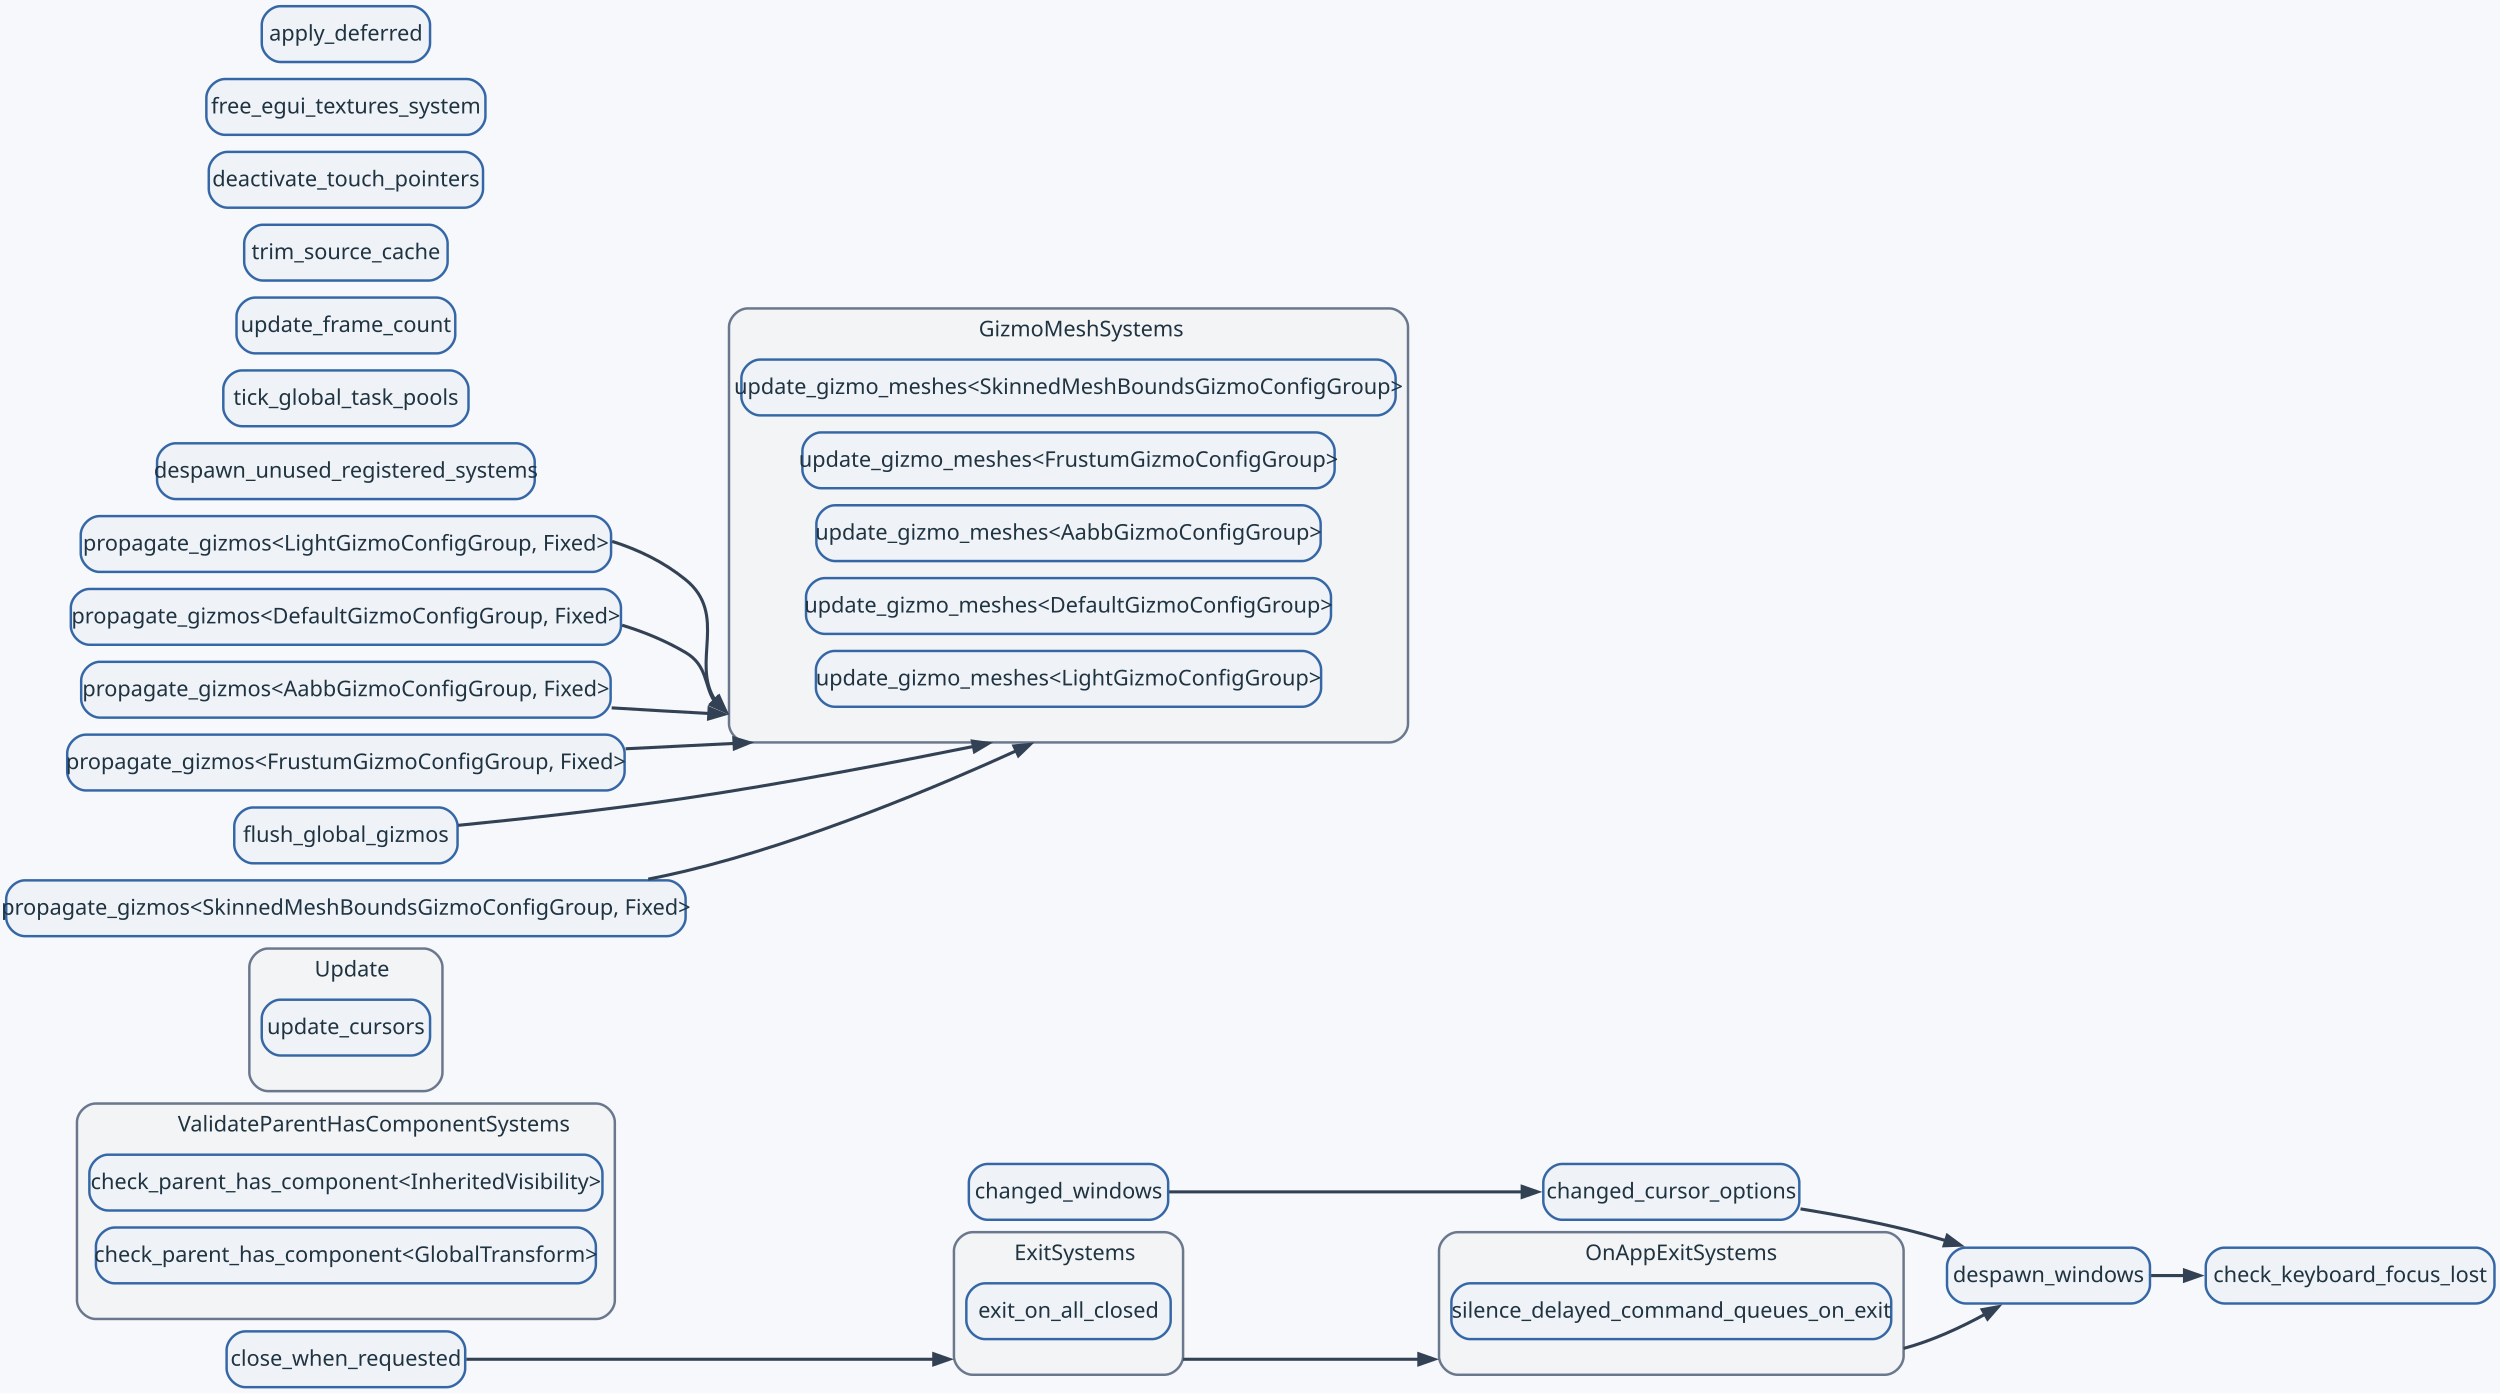
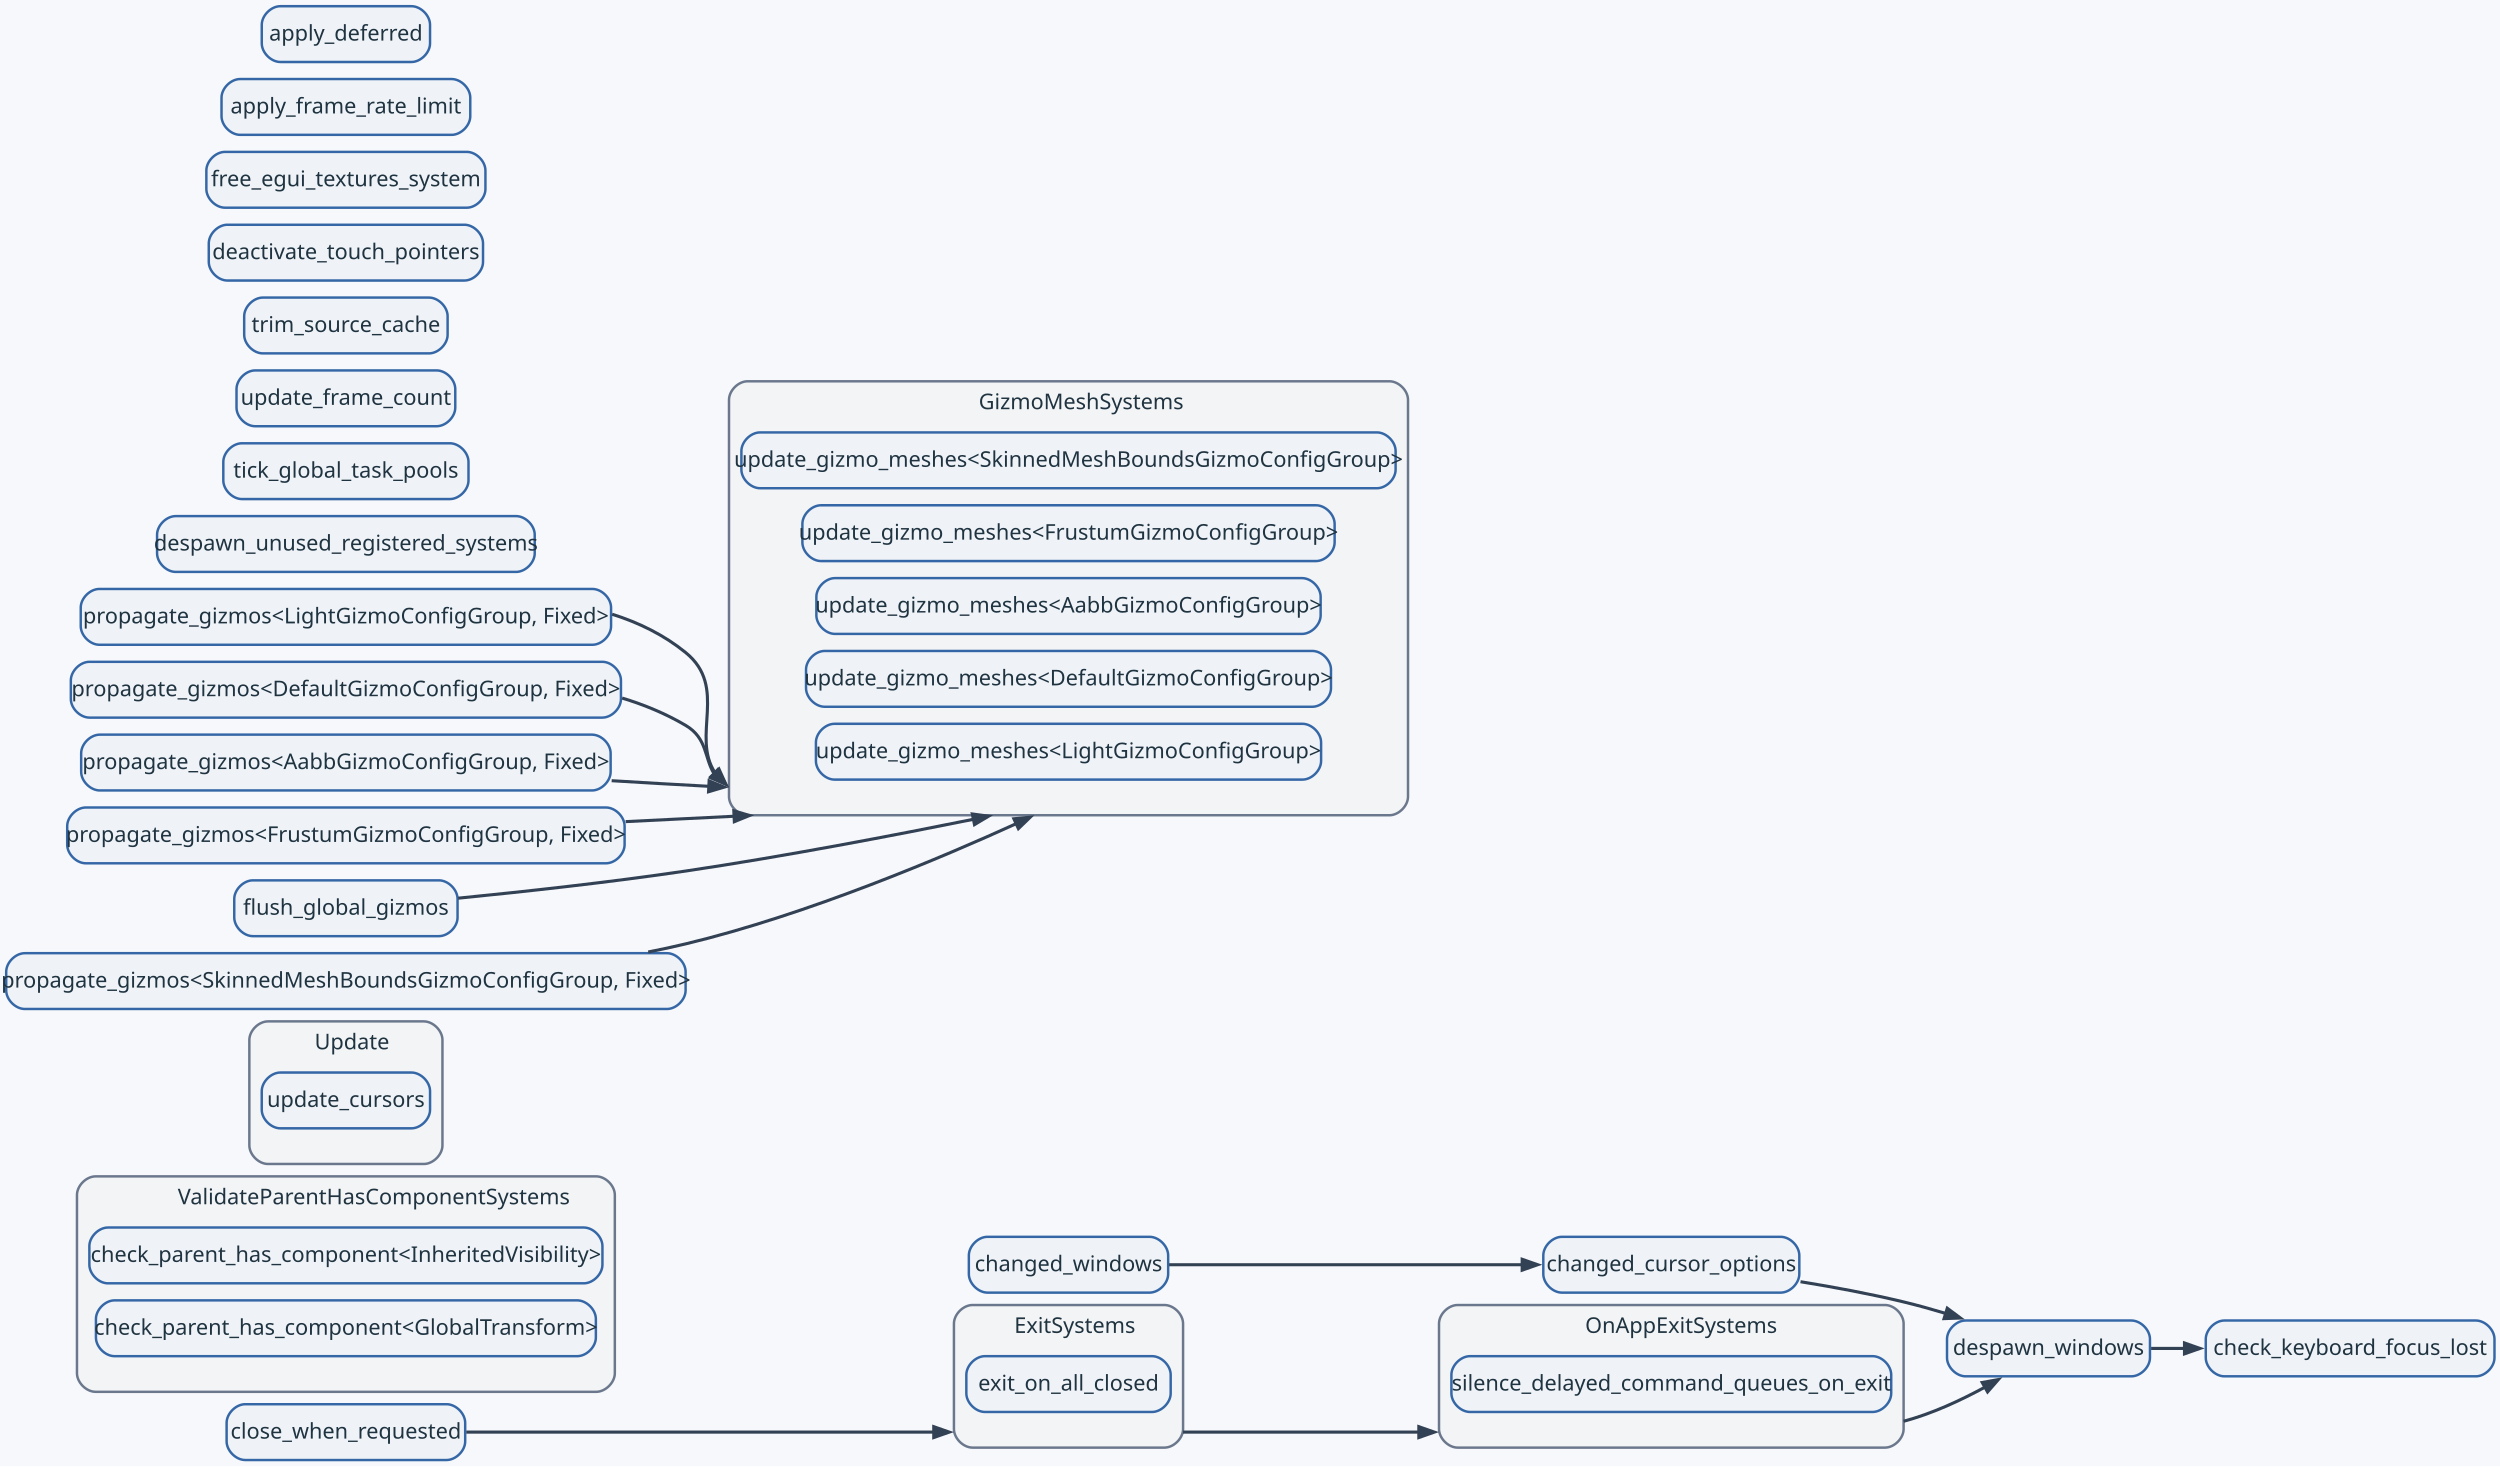
- <svg xmlns="http://www.w3.org/2000/svg" xmlns:xlink="http://www.w3.org/1999/xlink" width="1613" height="899" viewBox="0.00 0.00 1613.00 899.00" id="schedule-db858dc879eb70dc" role="img" aria-label="schedule-db858dc879eb70dc" data-diagram-engine="graphviz">
-   <g id="graph0" class="graph" transform="scale(1 1) rotate(0) translate(4 895)">
-     <polygon fill="#f6f8fb" stroke="none" points="-4,4 -4,-895 1609.44,-895 1609.44,4 -4,4" />
+ <svg xmlns="http://www.w3.org/2000/svg" xmlns:xlink="http://www.w3.org/1999/xlink" width="1613" height="946" viewBox="0.00 0.00 1613.00 946.00" id="schedule-db858dc879eb70dc" role="img" aria-label="schedule-db858dc879eb70dc" data-diagram-engine="graphviz">
+   <g id="graph0" class="graph" transform="scale(1 1) rotate(0) translate(4 942)">
+     <polygon fill="#f6f8fb" stroke="none" points="-4,4 -4,-942 1609.44,-942 1609.44,4 -4,4" />
    <g id="clust1" class="cluster">
      <g id="a_clust1">
        <a xlink:title="OnAppExitSystems">
          <path fill="#f3f4f6" stroke="#6a778c" stroke-width="1.6" d="M936.45,-8C936.45,-8 1212.21,-8 1212.21,-8 1218.21,-8 1224.21,-14 1224.21,-20 1224.21,-20 1224.21,-88 1224.21,-88 1224.21,-94 1218.21,-100 1212.21,-100 1212.21,-100 936.45,-100 936.45,-100 930.45,-100 924.45,-94 924.45,-88 924.45,-88 924.45,-20 924.45,-20 924.45,-14 930.45,-8 936.45,-8" />
        </a>
      </g>
    </g>
    <g id="clust2" class="cluster">
      <g id="a_clust2">
        <a xlink:title="ValidateParentHasComponentSystems">
          <path fill="#f3f4f6" stroke="#6a778c" stroke-width="1.6" d="M57.66,-44C57.66,-44 380.69,-44 380.69,-44 386.69,-44 392.69,-50 392.69,-56 392.69,-56 392.69,-171 392.69,-171 392.69,-177 386.69,-183 380.69,-183 380.69,-183 57.66,-183 57.66,-183 51.66,-183 45.66,-177 45.66,-171 45.66,-171 45.66,-56 45.66,-56 45.66,-50 51.66,-44 57.66,-44" />
        </a>
      </g>
    </g>
    <g id="clust3" class="cluster">
      <g id="a_clust3">
        <a xlink:title="ExitSystems">
          <path fill="#f3f4f6" stroke="#6a778c" stroke-width="1.6" d="M623.48,-8C623.48,-8 747.32,-8 747.32,-8 753.32,-8 759.32,-14 759.32,-20 759.32,-20 759.32,-88 759.32,-88 759.32,-94 753.32,-100 747.32,-100 747.32,-100 623.48,-100 623.48,-100 617.48,-100 611.48,-94 611.48,-88 611.48,-88 611.48,-20 611.48,-20 611.48,-14 617.48,-8 623.48,-8" />
        </a>
      </g>
    </g>
    <g id="clust4" class="cluster">
      <g id="a_clust4">
        <a xlink:title="Update">
          <path fill="#f3f4f6" stroke="#6a778c" stroke-width="1.6" d="M168.88,-191C168.88,-191 269.47,-191 269.47,-191 275.47,-191 281.47,-197 281.47,-203 281.47,-203 281.47,-271 281.47,-271 281.47,-277 275.47,-283 269.47,-283 269.47,-283 168.88,-283 168.88,-283 162.88,-283 156.88,-277 156.88,-271 156.88,-271 156.88,-203 156.88,-203 156.88,-197 162.88,-191 168.88,-191" />
        </a>
      </g>
    </g>
    <g id="clust5" class="cluster">
      <g id="a_clust5">
        <a xlink:title="GizmoMeshSystems">
          <path fill="#f3f4f6" stroke="#6a778c" stroke-width="1.6" d="M478.35,-416C478.35,-416 892.45,-416 892.45,-416 898.45,-416 904.45,-422 904.45,-428 904.45,-428 904.45,-684 904.45,-684 904.45,-690 898.45,-696 892.45,-696 892.45,-696 478.35,-696 478.35,-696 472.35,-696 466.35,-690 466.35,-684 466.35,-684 466.35,-428 466.35,-428 466.35,-422 472.35,-416 478.35,-416" />
        </a>
      </g>
    </g>
    <g id="node22" class="node">
      <g id="a_node22">
        <a xlink:title="bevy_winit::system::despawn_windows">
          <path fill="#eff3f8" stroke="#3567a6" stroke-width="1.6" d="M1371.16,-90C1371.16,-90 1264.21,-90 1264.21,-90 1258.21,-90 1252.21,-84 1252.21,-78 1252.21,-78 1252.21,-66 1252.21,-66 1252.21,-60 1258.21,-54 1264.21,-54 1264.21,-54 1371.16,-54 1371.16,-54 1377.16,-54 1383.16,-60 1383.16,-66 1383.16,-66 1383.16,-78 1383.16,-78 1383.16,-84 1377.16,-90 1371.16,-90" />
          <text xml:space="preserve" text-anchor="middle" x="1317.68" y="-67.8" font-family="Segoe UI, Microsoft YaHei, sans-serif" font-size="14.00" fill="#1f3340">despawn_windows</text>
        </a>
      </g>
    </g>
    <g id="edge3" class="edge">
      <g id="a_edge3">
        <a xlink:title="OnAppExitSystems → despawn_windows">
          <path fill="none" stroke="#334155" stroke-width="2" d="M1224.21,-25C1242.42,-29.82 1261.19,-38.55 1277.02,-47.18" />
          <polygon fill="#334155" stroke="#334155" stroke-width="2" points="1274.92,-50.02 1285.35,-51.91 1278.38,-43.93 1274.92,-50.02" />
        </a>
      </g>
    </g>
    <g id="node2" class="node">
      <g id="a_node2">
        <a xlink:title="bevy_time::delayed_commands::silence_delayed_command_queues_on_exit">
          <path fill="#eff3f8" stroke="#3567a6" stroke-width="1.6" d="M1204.21,-67C1204.21,-67 944.45,-67 944.45,-67 938.45,-67 932.45,-61 932.45,-55 932.45,-55 932.45,-43 932.45,-43 932.45,-37 938.45,-31 944.45,-31 944.45,-31 1204.21,-31 1204.21,-31 1210.21,-31 1216.21,-37 1216.21,-43 1216.21,-43 1216.21,-55 1216.21,-55 1216.21,-61 1210.21,-67 1204.21,-67" />
          <text xml:space="preserve" text-anchor="middle" x="1074.33" y="-44.8" font-family="Segoe UI, Microsoft YaHei, sans-serif" font-size="14.00" fill="#1f3340">silence_delayed_command_queues_on_exit</text>
        </a>
      </g>
    </g>
    <g id="node4" class="node">
      <g id="a_node4">
        <a xlink:title="bevy_app::hierarchy::check_parent_has_component&lt;bevy_transform::components::global_transform::GlobalTransform&gt;">
          <path fill="#eff3f8" stroke="#3567a6" stroke-width="1.6" d="M368.45,-103C368.45,-103 69.9,-103 69.9,-103 63.9,-103 57.9,-97 57.9,-91 57.9,-91 57.9,-79 57.9,-79 57.9,-73 63.9,-67 69.9,-67 69.9,-67 368.45,-67 368.45,-67 374.45,-67 380.45,-73 380.45,-79 380.45,-79 380.45,-91 380.45,-91 380.45,-97 374.45,-103 368.45,-103" />
          <text xml:space="preserve" text-anchor="middle" x="219.17" y="-80.8" font-family="Segoe UI, Microsoft YaHei, sans-serif" font-size="14.00" fill="#1f3340">check_parent_has_component&lt;GlobalTransform&gt;</text>
        </a>
      </g>
    </g>
    <g id="node5" class="node">
      <g id="a_node5">
        <a xlink:title="bevy_app::hierarchy::check_parent_has_component&lt;bevy_camera::visibility::InheritedVisibility&gt;">
          <path fill="#eff3f8" stroke="#3567a6" stroke-width="1.6" d="M372.69,-150C372.69,-150 65.66,-150 65.66,-150 59.66,-150 53.66,-144 53.66,-138 53.66,-138 53.66,-126 53.66,-126 53.66,-120 59.66,-114 65.66,-114 65.66,-114 372.69,-114 372.69,-114 378.69,-114 384.69,-120 384.69,-126 384.69,-126 384.69,-138 384.69,-138 384.69,-144 378.69,-150 372.69,-150" />
          <text xml:space="preserve" text-anchor="middle" x="219.17" y="-127.8" font-family="Segoe UI, Microsoft YaHei, sans-serif" font-size="14.00" fill="#1f3340">check_parent_has_component&lt;InheritedVisibility&gt;</text>
        </a>
      </g>
    </g>
    <g id="edge7" class="edge">
      <g id="a_edge7">
        <a xlink:title="ExitSystems → OnAppExitSystems">
          <path fill="none" stroke="#334155" stroke-width="2" d="M759.31,-18C802.37,-18 858.67,-18 911.68,-18" />
          <polygon fill="#334155" stroke="#334155" stroke-width="2" points="911.43,-21.5 921.43,-18 911.43,-14.5 911.43,-21.5" />
        </a>
      </g>
    </g>
    <g id="node7" class="node">
      <g id="a_node7">
        <a xlink:title="bevy_window::system::exit_on_all_closed">
          <path fill="#eff3f8" stroke="#3567a6" stroke-width="1.6" d="M739.32,-67C739.32,-67 631.48,-67 631.48,-67 625.48,-67 619.48,-61 619.48,-55 619.48,-55 619.48,-43 619.48,-43 619.48,-37 625.48,-31 631.48,-31 631.48,-31 739.32,-31 739.32,-31 745.32,-31 751.32,-37 751.32,-43 751.32,-43 751.32,-55 751.32,-55 751.32,-61 745.32,-67 739.32,-67" />
          <text xml:space="preserve" text-anchor="middle" x="685.4" y="-44.8" font-family="Segoe UI, Microsoft YaHei, sans-serif" font-size="14.00" fill="#1f3340">exit_on_all_closed</text>
        </a>
      </g>
    </g>
    <g id="node9" class="node">
      <g id="a_node9">
        <a xlink:title="bevy_winit::cursor::update_cursors">
          <path fill="#eff3f8" stroke="#3567a6" stroke-width="1.6" d="M261.47,-250C261.47,-250 176.88,-250 176.88,-250 170.88,-250 164.88,-244 164.88,-238 164.88,-238 164.88,-226 164.88,-226 164.88,-220 170.88,-214 176.88,-214 176.88,-214 261.47,-214 261.47,-214 267.47,-214 273.47,-220 273.47,-226 273.47,-226 273.47,-238 273.47,-238 273.47,-244 267.47,-250 261.47,-250" />
          <text xml:space="preserve" text-anchor="middle" x="219.17" y="-227.8" font-family="Segoe UI, Microsoft YaHei, sans-serif" font-size="14.00" fill="#1f3340">update_cursors</text>
        </a>
      </g>
    </g>
    <g id="node11" class="node">
      <g id="a_node11">
        <a xlink:title="bevy_gizmos::update_gizmo_meshes&lt;bevy_light::gizmos::LightGizmoConfigGroup&gt;">
          <path fill="#eff3f8" stroke="#3567a6" stroke-width="1.6" d="M836.37,-475C836.37,-475 534.43,-475 534.43,-475 528.43,-475 522.43,-469 522.43,-463 522.43,-463 522.43,-451 522.43,-451 522.43,-445 528.43,-439 534.43,-439 534.43,-439 836.37,-439 836.37,-439 842.37,-439 848.37,-445 848.37,-451 848.37,-451 848.37,-463 848.37,-463 848.37,-469 842.37,-475 836.37,-475" />
          <text xml:space="preserve" text-anchor="middle" x="685.4" y="-452.8" font-family="Segoe UI, Microsoft YaHei, sans-serif" font-size="14.00" fill="#1f3340">update_gizmo_meshes&lt;LightGizmoConfigGroup&gt;</text>
        </a>
      </g>
    </g>
    <g id="node12" class="node">
      <g id="a_node12">
        <a xlink:title="bevy_gizmos::update_gizmo_meshes&lt;bevy_gizmos::config::DefaultGizmoConfigGroup&gt;">
          <path fill="#eff3f8" stroke="#3567a6" stroke-width="1.6" d="M842.75,-522C842.75,-522 528.05,-522 528.05,-522 522.05,-522 516.05,-516 516.05,-510 516.05,-510 516.05,-498 516.05,-498 516.05,-492 522.05,-486 528.05,-486 528.05,-486 842.75,-486 842.75,-486 848.75,-486 854.75,-492 854.75,-498 854.75,-498 854.75,-510 854.75,-510 854.75,-516 848.75,-522 842.75,-522" />
          <text xml:space="preserve" text-anchor="middle" x="685.4" y="-499.8" font-family="Segoe UI, Microsoft YaHei, sans-serif" font-size="14.00" fill="#1f3340">update_gizmo_meshes&lt;DefaultGizmoConfigGroup&gt;</text>
        </a>
      </g>
    </g>
    <g id="node13" class="node">
      <g id="a_node13">
        <a xlink:title="bevy_gizmos::update_gizmo_meshes&lt;bevy_gizmos::aabb::AabbGizmoConfigGroup&gt;">
          <path fill="#eff3f8" stroke="#3567a6" stroke-width="1.6" d="M836.08,-569C836.08,-569 534.72,-569 534.72,-569 528.72,-569 522.72,-563 522.72,-557 522.72,-557 522.72,-545 522.72,-545 522.72,-539 528.72,-533 534.72,-533 534.72,-533 836.08,-533 836.08,-533 842.08,-533 848.08,-539 848.08,-545 848.08,-545 848.08,-557 848.08,-557 848.08,-563 842.08,-569 836.08,-569" />
          <text xml:space="preserve" text-anchor="middle" x="685.4" y="-546.8" font-family="Segoe UI, Microsoft YaHei, sans-serif" font-size="14.00" fill="#1f3340">update_gizmo_meshes&lt;AabbGizmoConfigGroup&gt;</text>
        </a>
      </g>
    </g>
    <g id="node14" class="node">
      <g id="a_node14">
        <a xlink:title="bevy_gizmos::update_gizmo_meshes&lt;bevy_gizmos::frustum::FrustumGizmoConfigGroup&gt;">
          <path fill="#eff3f8" stroke="#3567a6" stroke-width="1.6" d="M845.1,-616C845.1,-616 525.7,-616 525.7,-616 519.7,-616 513.7,-610 513.7,-604 513.7,-604 513.7,-592 513.7,-592 513.7,-586 519.7,-580 525.7,-580 525.7,-580 845.1,-580 845.1,-580 851.1,-580 857.1,-586 857.1,-592 857.1,-592 857.1,-604 857.1,-604 857.1,-610 851.1,-616 845.1,-616" />
          <text xml:space="preserve" text-anchor="middle" x="685.4" y="-593.8" font-family="Segoe UI, Microsoft YaHei, sans-serif" font-size="14.00" fill="#1f3340">update_gizmo_meshes&lt;FrustumGizmoConfigGroup&gt;</text>
        </a>
      </g>
    </g>
    <g id="node15" class="node">
      <g id="a_node15">
        <a xlink:title="bevy_gizmos::update_gizmo_meshes&lt;bevy_gizmos::skinned_mesh_bounds::SkinnedMeshBoundsGizmoConfigGroup&gt;">
          <path fill="#eff3f8" stroke="#3567a6" stroke-width="1.6" d="M884.45,-663C884.45,-663 486.35,-663 486.35,-663 480.35,-663 474.35,-657 474.35,-651 474.35,-651 474.35,-639 474.35,-639 474.35,-633 480.35,-627 486.35,-627 486.35,-627 884.45,-627 884.45,-627 890.45,-627 896.45,-633 896.45,-639 896.45,-639 896.45,-651 896.45,-651 896.45,-657 890.45,-663 884.45,-663" />
          <text xml:space="preserve" text-anchor="middle" x="685.4" y="-640.8" font-family="Segoe UI, Microsoft YaHei, sans-serif" font-size="14.00" fill="#1f3340">update_gizmo_meshes&lt;SkinnedMeshBoundsGizmoConfigGroup&gt;</text>
        </a>
      </g>
    </g>
    <g id="node16" class="node">
      <g id="a_node16">
        <a xlink:title="bevy_ecs::system::system_registry::despawn_unused_registered_systems">
          <path fill="#eff3f8" stroke="#3567a6" stroke-width="1.6" d="M329,-609C329,-609 109.34,-609 109.34,-609 103.34,-609 97.34,-603 97.34,-597 97.34,-597 97.34,-585 97.34,-585 97.34,-579 103.34,-573 109.34,-573 109.34,-573 329,-573 329,-573 335,-573 341,-579 341,-585 341,-585 341,-597 341,-597 341,-603 335,-609 329,-609" />
          <text xml:space="preserve" text-anchor="middle" x="219.17" y="-586.8" font-family="Segoe UI, Microsoft YaHei, sans-serif" font-size="14.00" fill="#1f3340">despawn_unused_registered_systems</text>
        </a>
      </g>
    </g>
    <g id="node17" class="node">
      <g id="a_node17">
        <a xlink:title="bevy_app::task_pool_plugin::tick_global_task_pools">
          <path fill="#eff3f8" stroke="#3567a6" stroke-width="1.6" d="M286.27,-656C286.27,-656 152.08,-656 152.08,-656 146.08,-656 140.08,-650 140.08,-644 140.08,-644 140.08,-632 140.08,-632 140.08,-626 146.08,-620 152.08,-620 152.08,-620 286.27,-620 286.27,-620 292.27,-620 298.27,-626 298.27,-632 298.27,-632 298.27,-644 298.27,-644 298.27,-650 292.27,-656 286.27,-656" />
          <text xml:space="preserve" text-anchor="middle" x="219.17" y="-633.8" font-family="Segoe UI, Microsoft YaHei, sans-serif" font-size="14.00" fill="#1f3340">tick_global_task_pools</text>
        </a>
      </g>
    </g>
    <g id="node18" class="node">
      <g id="a_node18">
        <a xlink:title="bevy_diagnostic::frame_count::update_frame_count">
          <path fill="#eff3f8" stroke="#3567a6" stroke-width="1.6" d="M277.74,-703C277.74,-703 160.6,-703 160.6,-703 154.6,-703 148.6,-697 148.6,-691 148.6,-691 148.6,-679 148.6,-679 148.6,-673 154.6,-667 160.6,-667 160.6,-667 277.74,-667 277.74,-667 283.74,-667 289.74,-673 289.74,-679 289.74,-679 289.74,-691 289.74,-691 289.74,-697 283.74,-703 277.74,-703" />
          <text xml:space="preserve" text-anchor="middle" x="219.17" y="-680.8" font-family="Segoe UI, Microsoft YaHei, sans-serif" font-size="14.00" fill="#1f3340">update_frame_count</text>
        </a>
      </g>
    </g>
    <g id="node19" class="node">
      <g id="a_node19">
        <a xlink:title="bevy_window::system::close_when_requested">
          <path fill="#eff3f8" stroke="#3567a6" stroke-width="1.6" d="M284.14,-36C284.14,-36 154.21,-36 154.21,-36 148.21,-36 142.21,-30 142.21,-24 142.21,-24 142.21,-12 142.21,-12 142.21,-6 148.21,0 154.21,0 154.21,0 284.14,0 284.14,0 290.14,0 296.14,-6 296.14,-12 296.14,-12 296.14,-24 296.14,-24 296.14,-30 290.14,-36 284.14,-36" />
          <text xml:space="preserve" text-anchor="middle" x="219.17" y="-13.8" font-family="Segoe UI, Microsoft YaHei, sans-serif" font-size="14.00" fill="#1f3340">close_when_requested</text>
        </a>
      </g>
    </g>
    <g id="edge2" class="edge">
      <g id="a_edge2">
        <a xlink:title="close_when_requested → ExitSystems">
          <path fill="none" stroke="#334155" stroke-width="2" d="M296.83,-18C379.88,-18 512.07,-18 598.55,-18" />
          <polygon fill="#334155" stroke="#334155" stroke-width="2" points="598.46,-21.5 608.46,-18 598.46,-14.5 598.46,-21.5" />
        </a>
      </g>
    </g>
    <g id="node20" class="node">
      <g id="a_node20">
        <a xlink:title="bevy_winit::system::changed_windows">
          <path fill="#eff3f8" stroke="#3567a6" stroke-width="1.6" d="M737.7,-144C737.7,-144 633.1,-144 633.1,-144 627.1,-144 621.1,-138 621.1,-132 621.1,-132 621.1,-120 621.1,-120 621.1,-114 627.1,-108 633.1,-108 633.1,-108 737.7,-108 737.7,-108 743.7,-108 749.7,-114 749.7,-120 749.7,-120 749.7,-132 749.7,-132 749.7,-138 743.7,-144 737.7,-144" />
          <text xml:space="preserve" text-anchor="middle" x="685.4" y="-121.8" font-family="Segoe UI, Microsoft YaHei, sans-serif" font-size="14.00" fill="#1f3340">changed_windows</text>
        </a>
      </g>
    </g>
    <g id="node21" class="node">
      <g id="a_node21">
        <a xlink:title="bevy_winit::system::changed_cursor_options">
          <path fill="#eff3f8" stroke="#3567a6" stroke-width="1.6" d="M1144.92,-144C1144.92,-144 1003.74,-144 1003.74,-144 997.74,-144 991.74,-138 991.74,-132 991.74,-132 991.74,-120 991.74,-120 991.74,-114 997.74,-108 1003.74,-108 1003.74,-108 1144.92,-108 1144.92,-108 1150.92,-108 1156.92,-114 1156.92,-120 1156.92,-120 1156.92,-132 1156.92,-132 1156.92,-138 1150.92,-144 1144.92,-144" />
          <text xml:space="preserve" text-anchor="middle" x="1074.33" y="-121.8" font-family="Segoe UI, Microsoft YaHei, sans-serif" font-size="14.00" fill="#1f3340">changed_cursor_options</text>
        </a>
      </g>
    </g>
    <g id="edge6" class="edge">
      <g id="a_edge6">
        <a xlink:title="changed_windows → changed_cursor_options">
          <path fill="none" stroke="#334155" stroke-width="2" d="M750.29,-126C812.33,-126 907.26,-126 978.18,-126" />
          <polygon fill="#334155" stroke="#334155" stroke-width="2" points="978.11,-129.5 988.11,-126 978.11,-122.5 978.11,-129.5" />
        </a>
      </g>
    </g>
    <g id="edge1" class="edge">
      <g id="a_edge1">
        <a xlink:title="changed_cursor_options → despawn_windows">
          <path fill="none" stroke="#334155" stroke-width="2" d="M1157.69,-115.04C1179.45,-111.52 1202.83,-107.16 1224.21,-102 1233.12,-99.85 1242.41,-97.26 1251.52,-94.52" />
          <polygon fill="#334155" stroke="#334155" stroke-width="2" points="1252.38,-97.92 1260.89,-91.61 1250.3,-91.23 1252.38,-97.92" />
        </a>
      </g>
    </g>
    <g id="node23" class="node">
      <g id="a_node23">
        <a xlink:title="bevy_winit::system::check_keyboard_focus_lost">
          <path fill="#eff3f8" stroke="#3567a6" stroke-width="1.6" d="M1593.44,-90C1593.44,-90 1431.16,-90 1431.16,-90 1425.16,-90 1419.16,-84 1419.16,-78 1419.16,-78 1419.16,-66 1419.16,-66 1419.16,-60 1425.16,-54 1431.16,-54 1431.16,-54 1593.44,-54 1593.44,-54 1599.44,-54 1605.44,-60 1605.44,-66 1605.44,-66 1605.44,-78 1605.44,-78 1605.44,-84 1599.44,-90 1593.44,-90" />
          <text xml:space="preserve" text-anchor="middle" x="1512.3" y="-67.8" font-family="Segoe UI, Microsoft YaHei, sans-serif" font-size="14.00" fill="#1f3340">check_keyboard_focus_lost</text>
        </a>
      </g>
    </g>
    <g id="edge4" class="edge">
      <g id="a_edge4">
        <a xlink:title="despawn_windows → check_keyboard_focus_lost">
          <path fill="none" stroke="#334155" stroke-width="2" d="M1383.89,-72C1390.94,-72 1398.23,-72 1405.6,-72" />
          <polygon fill="#334155" stroke="#334155" stroke-width="2" points="1405.44,-75.5 1415.44,-72 1405.44,-68.5 1405.44,-75.5" />
        </a>
      </g>
    </g>
    <g id="node24" class="node">
      <g id="a_node24">
        <a xlink:title="bevy_gizmos::propagate_gizmos&lt;bevy_light::gizmos::LightGizmoConfigGroup, bevy_time::fixed::Fixed&gt;">
          <path fill="#eff3f8" stroke="#3567a6" stroke-width="1.6" d="M378.26,-562C378.26,-562 60.09,-562 60.09,-562 54.09,-562 48.09,-556 48.09,-550 48.09,-550 48.09,-538 48.09,-538 48.09,-532 54.09,-526 60.09,-526 60.09,-526 378.26,-526 378.26,-526 384.26,-526 390.26,-532 390.26,-538 390.26,-538 390.26,-550 390.26,-550 390.26,-556 384.26,-562 378.26,-562" />
          <text xml:space="preserve" text-anchor="middle" x="219.17" y="-539.8" font-family="Segoe UI, Microsoft YaHei, sans-serif" font-size="14.00" fill="#1f3340">propagate_gizmos&lt;LightGizmoConfigGroup, Fixed&gt;</text>
        </a>
      </g>
    </g>
    <g id="edge8" class="edge">
      <g id="a_edge8">
        <a xlink:title="propagate_gizmos&lt;LightGizmoConfigGroup, Fixed&gt; → GizmoMeshSystems">
          <path fill="none" stroke="#334155" stroke-width="2" d="M390.93,-545.7C408.13,-540.29 424.38,-532.35 438.35,-521 466.06,-498.49 441.67,-467.28 457.35,-443.41" />
          <polygon fill="#334155" stroke="#334155" stroke-width="2" points="459.87,-445.83 464.25,-436.19 454.81,-440.99 459.87,-445.83" />
        </a>
      </g>
    </g>
    <g id="node25" class="node">
      <g id="a_node25">
        <a xlink:title="bevy_text::pipeline::trim_source_cache">
          <path fill="#eff3f8" stroke="#3567a6" stroke-width="1.6" d="M272.8,-750C272.8,-750 165.55,-750 165.55,-750 159.55,-750 153.55,-744 153.55,-738 153.55,-738 153.55,-726 153.55,-726 153.55,-720 159.55,-714 165.55,-714 165.55,-714 272.8,-714 272.8,-714 278.8,-714 284.8,-720 284.8,-726 284.8,-726 284.8,-738 284.8,-738 284.8,-744 278.8,-750 272.8,-750" />
          <text xml:space="preserve" text-anchor="middle" x="219.17" y="-727.8" font-family="Segoe UI, Microsoft YaHei, sans-serif" font-size="14.00" fill="#1f3340">trim_source_cache</text>
        </a>
      </g>
    </g>
    <g id="node26" class="node">
      <g id="a_node26">
        <a xlink:title="bevy_gizmos::propagate_gizmos&lt;bevy_gizmos::config::DefaultGizmoConfigGroup, bevy_time::fixed::Fixed&gt;">
          <path fill="#eff3f8" stroke="#3567a6" stroke-width="1.6" d="M384.64,-515C384.64,-515 53.7,-515 53.7,-515 47.7,-515 41.7,-509 41.7,-503 41.7,-503 41.7,-491 41.7,-491 41.7,-485 47.7,-479 53.7,-479 53.7,-479 384.64,-479 384.64,-479 390.64,-479 396.64,-485 396.64,-491 396.64,-491 396.64,-503 396.64,-503 396.64,-509 390.64,-515 384.64,-515" />
          <text xml:space="preserve" text-anchor="middle" x="219.17" y="-492.8" font-family="Segoe UI, Microsoft YaHei, sans-serif" font-size="14.00" fill="#1f3340">propagate_gizmos&lt;DefaultGizmoConfigGroup, Fixed&gt;</text>
        </a>
      </g>
    </g>
    <g id="edge9" class="edge">
      <g id="a_edge9">
        <a xlink:title="propagate_gizmos&lt;DefaultGizmoConfigGroup, Fixed&gt; → GizmoMeshSystems">
          <path fill="none" stroke="#334155" stroke-width="2" d="M397.39,-491.61C411.77,-487.25 425.63,-481.49 438.35,-474 452.51,-465.65 450.34,-452.94 456.76,-442.76" />
          <polygon fill="#334155" stroke="#334155" stroke-width="2" points="459.09,-445.37 464.11,-436.04 454.37,-440.2 459.09,-445.37" />
        </a>
      </g>
    </g>
    <g id="node27" class="node">
      <g id="a_node27">
        <a xlink:title="bevy_gizmos::propagate_gizmos&lt;bevy_gizmos::aabb::AabbGizmoConfigGroup, bevy_time::fixed::Fixed&gt;">
          <path fill="#eff3f8" stroke="#3567a6" stroke-width="1.6" d="M377.98,-468C377.98,-468 60.37,-468 60.37,-468 54.37,-468 48.37,-462 48.37,-456 48.37,-456 48.37,-444 48.37,-444 48.37,-438 54.37,-432 60.37,-432 60.37,-432 377.98,-432 377.98,-432 383.98,-432 389.98,-438 389.98,-444 389.98,-444 389.98,-456 389.98,-456 389.98,-462 383.98,-468 377.98,-468" />
          <text xml:space="preserve" text-anchor="middle" x="219.17" y="-445.8" font-family="Segoe UI, Microsoft YaHei, sans-serif" font-size="14.00" fill="#1f3340">propagate_gizmos&lt;AabbGizmoConfigGroup, Fixed&gt;</text>
        </a>
      </g>
    </g>
    <g id="edge5" class="edge">
      <g id="a_edge5">
        <a xlink:title="propagate_gizmos&lt;AabbGizmoConfigGroup, Fixed&gt; → GizmoMeshSystems">
          <path fill="none" stroke="#334155" stroke-width="2" d="M390.64,-438.29C411.65,-437 432.99,-435.76 453.61,-434.66" />
          <polygon fill="#334155" stroke="#334155" stroke-width="2" points="453.52,-438.17 463.32,-434.16 453.16,-431.18 453.52,-438.17" />
        </a>
      </g>
    </g>
    <g id="node28" class="node">
      <g id="a_node28">
        <a xlink:title="bevy_gizmos::propagate_gizmos&lt;bevy_gizmos::frustum::FrustumGizmoConfigGroup, bevy_time::fixed::Fixed&gt;">
          <path fill="#eff3f8" stroke="#3567a6" stroke-width="1.6" d="M386.99,-421C386.99,-421 51.36,-421 51.36,-421 45.36,-421 39.36,-415 39.36,-409 39.36,-409 39.36,-397 39.36,-397 39.36,-391 45.36,-385 51.36,-385 51.36,-385 386.99,-385 386.99,-385 392.99,-385 398.99,-391 398.99,-397 398.99,-397 398.99,-409 398.99,-409 398.99,-415 392.99,-421 386.99,-421" />
          <text xml:space="preserve" text-anchor="middle" x="219.17" y="-398.8" font-family="Segoe UI, Microsoft YaHei, sans-serif" font-size="14.00" fill="#1f3340">propagate_gizmos&lt;FrustumGizmoConfigGroup, Fixed&gt;</text>
        </a>
      </g>
    </g>
    <g id="edge11" class="edge">
      <g id="a_edge11">
        <a xlink:title="propagate_gizmos&lt;FrustumGizmoConfigGroup, Fixed&gt; → GizmoMeshSystems">
          <path fill="none" stroke="#334155" stroke-width="2" d="M399.66,-411.89C422.59,-413.03 446.24,-414.2 469.66,-415.36" />
          <polygon fill="#334155" stroke="#334155" stroke-width="2" points="469.45,-418.85 479.61,-415.85 469.8,-411.86 469.45,-418.85" />
        </a>
      </g>
    </g>
    <g id="node29" class="node">
      <g id="a_node29">
        <a xlink:title="bevy_gizmos::global::flush_global_gizmos">
          <path fill="#eff3f8" stroke="#3567a6" stroke-width="1.6" d="M279.21,-374C279.21,-374 159.14,-374 159.14,-374 153.14,-374 147.14,-368 147.14,-362 147.14,-362 147.14,-350 147.14,-350 147.14,-344 153.14,-338 159.14,-338 159.14,-338 279.21,-338 279.21,-338 285.21,-338 291.21,-344 291.21,-350 291.21,-350 291.21,-362 291.21,-362 291.21,-368 285.21,-374 279.21,-374" />
          <text xml:space="preserve" text-anchor="middle" x="219.17" y="-351.8" font-family="Segoe UI, Microsoft YaHei, sans-serif" font-size="14.00" fill="#1f3340">flush_global_gizmos</text>
        </a>
      </g>
    </g>
    <g id="edge10" class="edge">
      <g id="a_edge10">
        <a xlink:title="flush_global_gizmos → GizmoMeshSystems">
          <path fill="none" stroke="#334155" stroke-width="2" d="M291.59,-362.49C334.28,-366.71 389.53,-372.76 438.35,-380 502.01,-389.44 574.37,-403.35 624.05,-413.4" />
          <polygon fill="#334155" stroke="#334155" stroke-width="2" points="623.34,-416.83 633.84,-415.4 624.74,-409.97 623.34,-416.83" />
        </a>
      </g>
    </g>
    <g id="node30" class="node">
      <g id="a_node30">
        <a xlink:title="bevy_gizmos::propagate_gizmos&lt;bevy_gizmos::skinned_mesh_bounds::SkinnedMeshBoundsGizmoConfigGroup, bevy_time::fixed::Fixed&gt;">
          <path fill="#eff3f8" stroke="#3567a6" stroke-width="1.6" d="M426.35,-327C426.35,-327 12,-327 12,-327 6,-327 0,-321 0,-315 0,-315 0,-303 0,-303 0,-297 6,-291 12,-291 12,-291 426.35,-291 426.35,-291 432.35,-291 438.35,-297 438.35,-303 438.35,-303 438.35,-315 438.35,-315 438.35,-321 432.35,-327 426.35,-327" />
          <text xml:space="preserve" text-anchor="middle" x="219.17" y="-304.8" font-family="Segoe UI, Microsoft YaHei, sans-serif" font-size="14.00" fill="#1f3340">propagate_gizmos&lt;SkinnedMeshBoundsGizmoConfigGroup, Fixed&gt;</text>
        </a>
      </g>
    </g>
    <g id="edge12" class="edge">
      <g id="a_edge12">
        <a xlink:title="propagate_gizmos&lt;SkinnedMeshBoundsGizmoConfigGroup, Fixed&gt; → GizmoMeshSystems">
          <path fill="none" stroke="#334155" stroke-width="2" d="M414.22,-327.77C422.4,-329.37 430.47,-331.11 438.35,-333 517.38,-351.96 605.44,-389.51 651.78,-410.63" />
          <polygon fill="#334155" stroke="#334155" stroke-width="2" points="650.14,-413.73 660.69,-414.73 653.07,-407.37 650.14,-413.73" />
        </a>
      </g>
    </g>
    <g id="node31" class="node">
      <g id="a_node31">
        <a xlink:title="bevy_picking::input::deactivate_touch_pointers">
          <path fill="#eff3f8" stroke="#3567a6" stroke-width="1.6" d="M295.65,-797C295.65,-797 142.7,-797 142.7,-797 136.7,-797 130.7,-791 130.7,-785 130.7,-785 130.7,-773 130.7,-773 130.7,-767 136.7,-761 142.7,-761 142.7,-761 295.65,-761 295.65,-761 301.65,-761 307.65,-767 307.65,-773 307.65,-773 307.65,-785 307.65,-785 307.65,-791 301.65,-797 295.65,-797" />
          <text xml:space="preserve" text-anchor="middle" x="219.17" y="-774.8" font-family="Segoe UI, Microsoft YaHei, sans-serif" font-size="14.00" fill="#1f3340">deactivate_touch_pointers</text>
        </a>
      </g>
    </g>
    <g id="node32" class="node">
      <g id="a_node32">
        <a xlink:title="bevy_egui::free_egui_textures_system">
          <path fill="#eff3f8" stroke="#3567a6" stroke-width="1.6" d="M297.2,-844C297.2,-844 141.14,-844 141.14,-844 135.14,-844 129.14,-838 129.14,-832 129.14,-832 129.14,-820 129.14,-820 129.14,-814 135.14,-808 141.14,-808 141.14,-808 297.2,-808 297.2,-808 303.2,-808 309.2,-814 309.2,-820 309.2,-820 309.2,-832 309.2,-832 309.2,-838 303.2,-844 297.2,-844" />
          <text xml:space="preserve" text-anchor="middle" x="219.17" y="-821.8" font-family="Segoe UI, Microsoft YaHei, sans-serif" font-size="14.00" fill="#1f3340">free_egui_textures_system</text>
        </a>
      </g>
    </g>
    <g id="node33" class="node">
      <g id="a_node33">
+         <a xlink:title="demo::settings::frame_pacing::apply_frame_rate_limit">
+           <path fill="#eff3f8" stroke="#3567a6" stroke-width="1.6" d="M287.42,-891C287.42,-891 150.93,-891 150.93,-891 144.93,-891 138.93,-885 138.93,-879 138.93,-879 138.93,-867 138.93,-867 138.93,-861 144.93,-855 150.93,-855 150.93,-855 287.42,-855 287.42,-855 293.42,-855 299.42,-861 299.42,-867 299.42,-867 299.42,-879 299.42,-879 299.42,-885 293.42,-891 287.42,-891" />
+           <text xml:space="preserve" text-anchor="middle" x="219.17" y="-868.8" font-family="Segoe UI, Microsoft YaHei, sans-serif" font-size="14.00" fill="#1f3340">apply_frame_rate_limit</text>
+         </a>
+       </g>
+     </g>
+     <g id="node34" class="node">
+       <g id="a_node34">
        <a xlink:title="bevy_ecs::apply_deferred">
-           <path fill="#eff3f8" stroke="#3567a6" stroke-width="1.6" d="M261.46,-891C261.46,-891 176.89,-891 176.89,-891 170.89,-891 164.89,-885 164.89,-879 164.89,-879 164.89,-867 164.89,-867 164.89,-861 170.89,-855 176.89,-855 176.89,-855 261.46,-855 261.46,-855 267.46,-855 273.46,-861 273.46,-867 273.46,-867 273.46,-879 273.46,-879 273.46,-885 267.46,-891 261.46,-891" />
-           <text xml:space="preserve" text-anchor="middle" x="219.17" y="-868.8" font-family="Segoe UI, Microsoft YaHei, sans-serif" font-size="14.00" fill="#1f3340">apply_deferred</text>
+           <path fill="#eff3f8" stroke="#3567a6" stroke-width="1.6" d="M261.46,-938C261.46,-938 176.89,-938 176.89,-938 170.89,-938 164.89,-932 164.89,-926 164.89,-926 164.89,-914 164.89,-914 164.89,-908 170.89,-902 176.89,-902 176.89,-902 261.46,-902 261.46,-902 267.46,-902 273.46,-908 273.46,-914 273.46,-914 273.46,-926 273.46,-926 273.46,-932 267.46,-938 261.46,-938" />
+           <text xml:space="preserve" text-anchor="middle" x="219.17" y="-915.8" font-family="Segoe UI, Microsoft YaHei, sans-serif" font-size="14.00" fill="#1f3340">apply_deferred</text>
        </a>
      </g>
    </g>
    <g id="schedule-db858dc879eb70dc-cluster-title-0" class="schedule-cluster-title" data-cluster-id="clust1" data-cluster-name="clusternode_Set(SystemSetKey(5v1))">
      <g id="schedule-db858dc879eb70dc-cluster-title-0-a_clust1">
        <a xlink:title="OnAppExitSystems">
          <polygon fill="#f3f4f6" stroke="none" points="1005.72,-79.2 1005.72,-96 1142.95,-96 1142.95,-79.2 1005.72,-79.2" />
          <text xml:space="preserve" text-anchor="start" x="1018.72" y="-82" font-family="Segoe UI, Microsoft YaHei, sans-serif" font-size="14.00" fill="#1f3340">OnAppExitSystems</text>
        </a>
      </g>
    </g>
    <g id="schedule-db858dc879eb70dc-cluster-title-1" class="schedule-cluster-title" data-cluster-id="clust2" data-cluster-name="clusternode_Set(SystemSetKey(7v1))">
      <g id="schedule-db858dc879eb70dc-cluster-title-1-a_clust2">
        <a xlink:title="ValidateParentHasComponentSystems">
          <polygon fill="#f3f4f6" stroke="none" points="92.69,-162.2 92.69,-179 345.66,-179 345.66,-162.2 92.69,-162.2" />
          <text xml:space="preserve" text-anchor="start" x="110.69" y="-165" font-family="Segoe UI, Microsoft YaHei, sans-serif" font-size="14.00" fill="#1f3340">ValidateParentHasComponentSystems</text>
        </a>
      </g>
    </g>
    <g id="schedule-db858dc879eb70dc-cluster-title-2" class="schedule-cluster-title" data-cluster-id="clust3" data-cluster-name="clusternode_Set(SystemSetKey(9v1))">
      <g id="schedule-db858dc879eb70dc-cluster-title-2-a_clust3">
        <a xlink:title="ExitSystems">
          <polygon fill="#f3f4f6" stroke="none" points="638.4,-79.2 638.4,-96 732.4,-96 732.4,-79.2 638.4,-79.2" />
          <text xml:space="preserve" text-anchor="start" x="650.4" y="-82" font-family="Segoe UI, Microsoft YaHei, sans-serif" font-size="14.00" fill="#1f3340">ExitSystems</text>
        </a>
      </g>
    </g>
    <g id="schedule-db858dc879eb70dc-cluster-title-3" class="schedule-cluster-title" data-cluster-id="clust4" data-cluster-name="clusternode_Set(SystemSetKey(16v1))">
      <g id="schedule-db858dc879eb70dc-cluster-title-3-a_clust4">
        <a xlink:title="Update">
          <polygon fill="#f3f4f6" stroke="none" points="188.96,-262.2 188.96,-279 249.39,-279 249.39,-262.2 188.96,-262.2" />
          <text xml:space="preserve" text-anchor="start" x="198.96" y="-265" font-family="Segoe UI, Microsoft YaHei, sans-serif" font-size="14.00" fill="#1f3340">Update</text>
        </a>
      </g>
    </g>
    <g id="schedule-db858dc879eb70dc-cluster-title-4" class="schedule-cluster-title" data-cluster-id="clust5" data-cluster-name="clusternode_Set(SystemSetKey(19v1))">
      <g id="schedule-db858dc879eb70dc-cluster-title-4-a_clust5">
        <a xlink:title="GizmoMeshSystems">
          <polygon fill="#f3f4f6" stroke="none" points="614.46,-675.2 614.46,-692 756.35,-692 756.35,-675.2 614.46,-675.2" />
          <text xml:space="preserve" text-anchor="start" x="627.46" y="-678" font-family="Segoe UI, Microsoft YaHei, sans-serif" font-size="14.00" fill="#1f3340">GizmoMeshSystems</text>
        </a>
      </g>
    </g>
  </g>
</svg>
